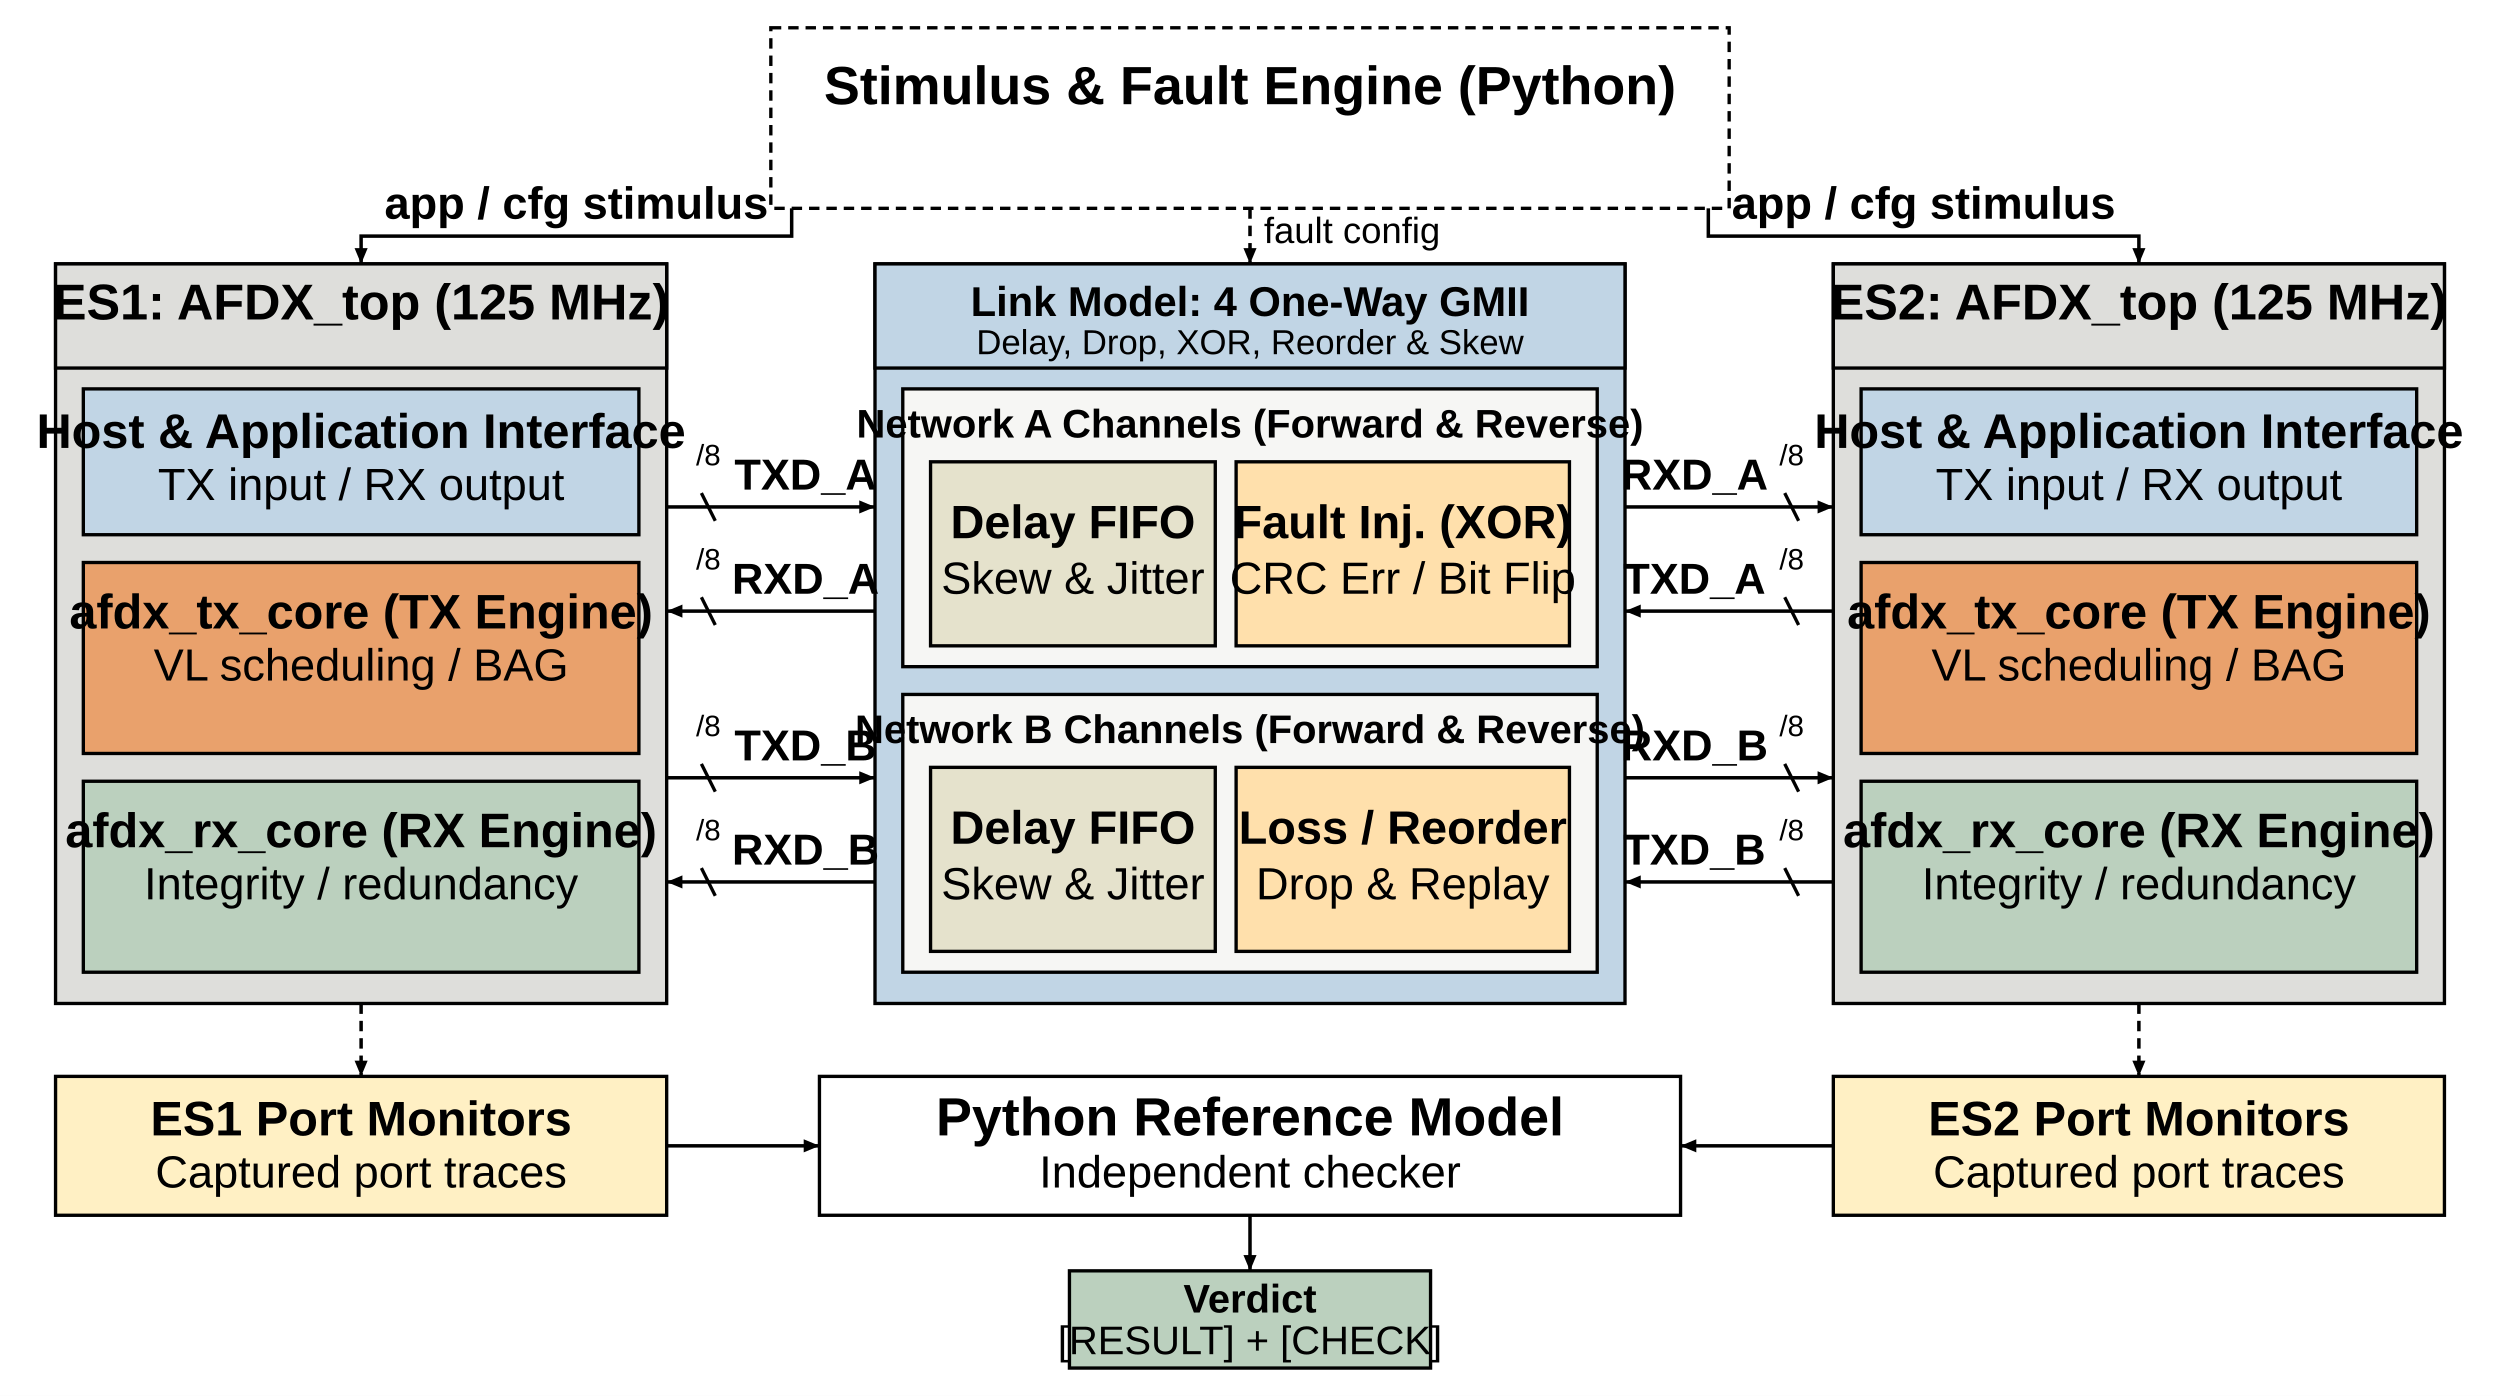
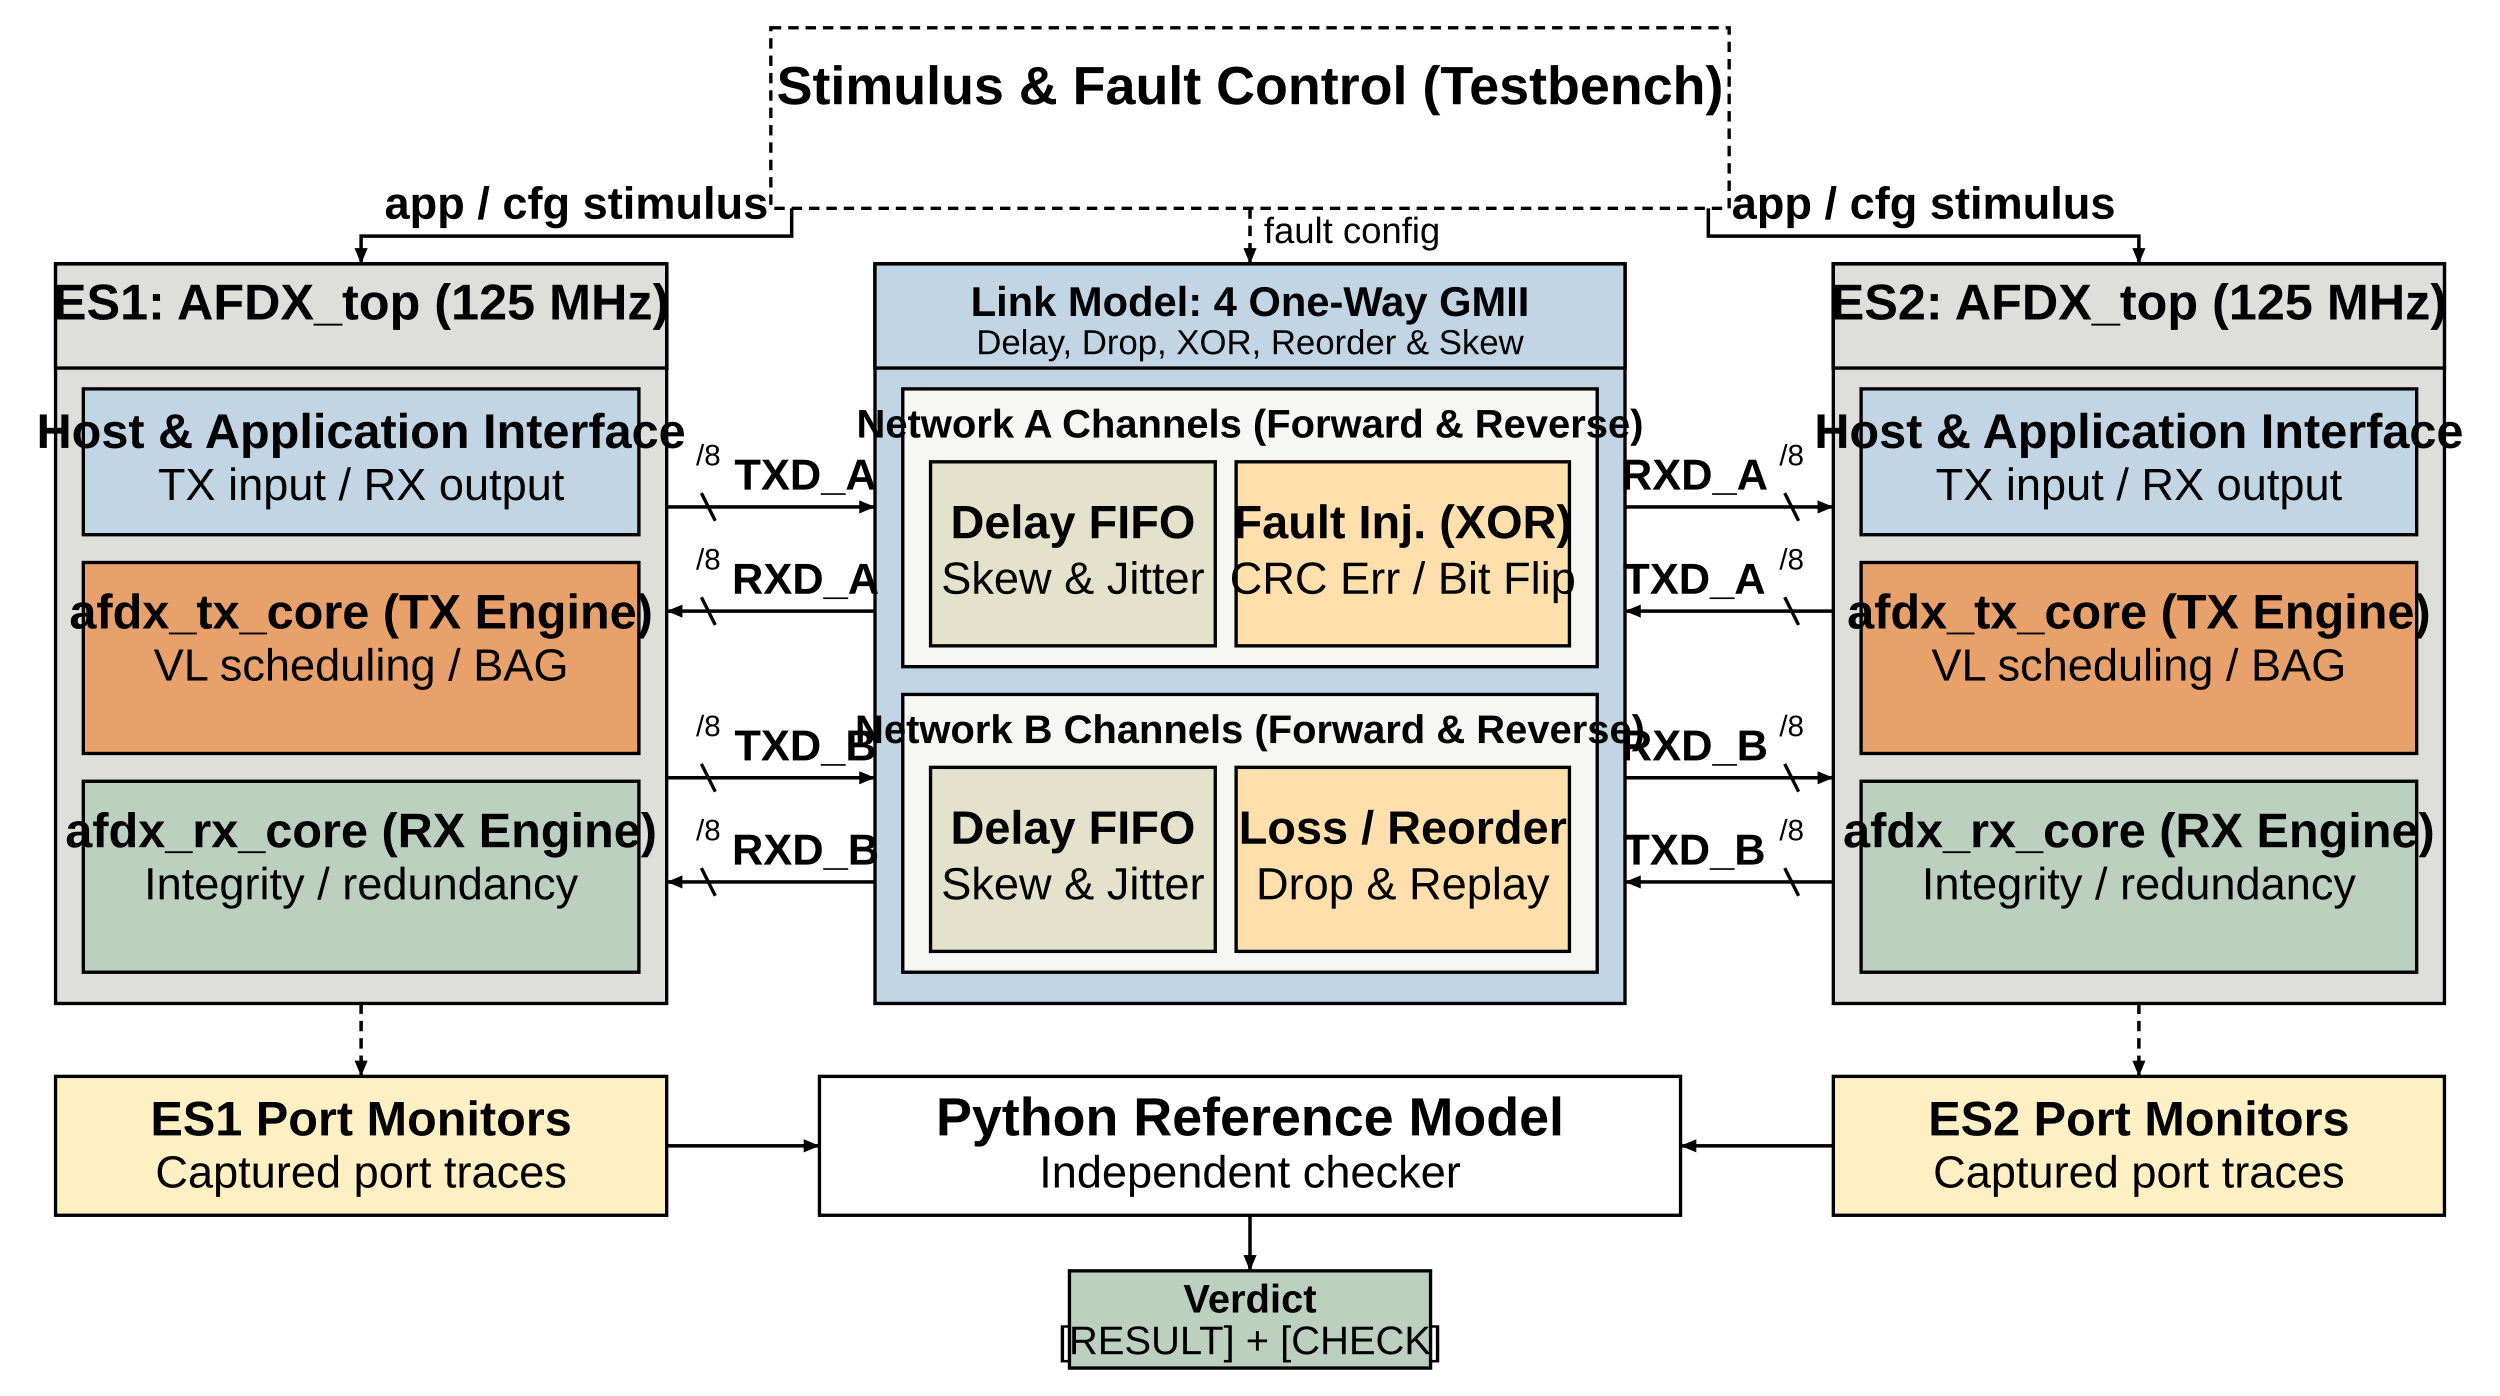
<svg xmlns="http://www.w3.org/2000/svg" viewBox="0 0 720 402" width="720" height="402">
  <defs>
    <marker id="arr-blk" viewBox="0 0 8 8" refX="7" refY="4" markerWidth="6" markerHeight="6" orient="auto-start-reverse">
      <path d="M 1 1.5 L 7 4 L 1 6.5 z" fill="#000000" />
    </marker>
  </defs>
  <style>text {font-family:'Arial Narrow',Arial,sans-serif;text-rendering:geometricPrecision;fill:#000000;}</style>
  <rect width="720" height="402" fill="#FFFFFF" />
  <rect x="222" y="8" width="276" height="52" fill="#FFFFFF" stroke="#000000" stroke-width="0.963" stroke-dasharray="3 2" />
-   <text x="360" y="30" font-size="15.5" font-weight="bold" text-anchor="middle">Stimulus &amp; Fault Engine (Python)</text>
+   <text x="360" y="30" font-size="15.5" font-weight="bold" text-anchor="middle">Stimulus &amp; Fault Control (Testbench)</text>
  <rect x="16" y="76" width="176" height="213" fill="#DEDEDB" stroke="#000000" stroke-width="0.963" />
  <rect x="16" y="76" width="176" height="30" fill="#DEDEDB" stroke="#000000" stroke-width="0.963" />
  <text x="104" y="92" font-size="14.5" font-weight="bold" text-anchor="middle">ES1: AFDX_top (125 MHz)</text>
  <rect x="24" y="112" width="160" height="42" fill="#C1D5E5" stroke="#000000" stroke-width="0.963" />
  <text x="104" y="129" font-size="14" font-weight="bold" text-anchor="middle">Host &amp; Application Interface</text>
  <text x="104" y="144" font-size="13" font-weight="normal" text-anchor="middle">TX input / RX output</text>
  <rect x="24" y="162" width="160" height="55" fill="#E9A16C" stroke="#000000" stroke-width="0.963" />
  <text x="104" y="181" font-size="14" font-weight="bold" text-anchor="middle">afdx_tx_core (TX Engine)</text>
  <text x="104" y="196" font-size="13" font-weight="normal" text-anchor="middle">VL scheduling / BAG</text>
  <rect x="24" y="225" width="160" height="55" fill="#BBD0BE" stroke="#000000" stroke-width="0.963" />
  <text x="104" y="244" font-size="14" font-weight="bold" text-anchor="middle">afdx_rx_core (RX Engine)</text>
  <text x="104" y="259" font-size="13" font-weight="normal" text-anchor="middle">Integrity / redundancy</text>
  <rect x="528" y="76" width="176" height="213" fill="#DEDEDB" stroke="#000000" stroke-width="0.963" />
  <rect x="528" y="76" width="176" height="30" fill="#DEDEDB" stroke="#000000" stroke-width="0.963" />
  <text x="616" y="92" font-size="14.5" font-weight="bold" text-anchor="middle">ES2: AFDX_top (125 MHz)</text>
  <rect x="536" y="112" width="160" height="42" fill="#C1D5E5" stroke="#000000" stroke-width="0.963" />
  <text x="616" y="129" font-size="14" font-weight="bold" text-anchor="middle">Host &amp; Application Interface</text>
  <text x="616" y="144" font-size="13" font-weight="normal" text-anchor="middle">TX input / RX output</text>
  <rect x="536" y="162" width="160" height="55" fill="#E9A16C" stroke="#000000" stroke-width="0.963" />
  <text x="616" y="181" font-size="14" font-weight="bold" text-anchor="middle">afdx_tx_core (TX Engine)</text>
  <text x="616" y="196" font-size="13" font-weight="normal" text-anchor="middle">VL scheduling / BAG</text>
  <rect x="536" y="225" width="160" height="55" fill="#BBD0BE" stroke="#000000" stroke-width="0.963" />
  <text x="616" y="244" font-size="14" font-weight="bold" text-anchor="middle">afdx_rx_core (RX Engine)</text>
  <text x="616" y="259" font-size="13" font-weight="normal" text-anchor="middle">Integrity / redundancy</text>
  <rect x="252" y="76" width="216" height="213" fill="#C1D5E5" stroke="#000000" stroke-width="0.963" />
  <rect x="252" y="76" width="216" height="30" fill="#C1D5E5" stroke="#000000" stroke-width="0.963" />
  <text x="360" y="91" font-size="12" font-weight="bold" text-anchor="middle">Link Model: 4 One-Way GMII</text>
  <text x="360" y="102" font-size="10" font-weight="normal" text-anchor="middle">Delay, Drop, XOR, Reorder &amp; Skew</text>
  <rect x="260" y="112" width="200" height="80" fill="#F6F6F4" stroke="#000000" stroke-width="0.963" />
  <text x="360" y="126" font-size="11.5" font-weight="bold" text-anchor="middle">Network A Channels (Forward &amp; Reverse)</text>
  <rect x="268" y="133" width="82" height="53" fill="#E5E2CC" stroke="#000000" stroke-width="0.963" />
  <rect x="356" y="133" width="96" height="53" fill="#FFE0AC" stroke="#000000" stroke-width="0.963" />
  <text x="309" y="155" font-size="13.5" font-weight="bold" text-anchor="middle">Delay FIFO</text>
  <text x="309" y="171" font-size="13" font-weight="normal" text-anchor="middle">Skew &amp; Jitter</text>
  <text x="404" y="155" font-size="13.5" font-weight="bold" text-anchor="middle">Fault Inj. (XOR)</text>
  <text x="404" y="171" font-size="13" font-weight="normal" text-anchor="middle">CRC Err / Bit Flip</text>
  <rect x="260" y="200" width="200" height="80" fill="#F6F6F4" stroke="#000000" stroke-width="0.963" />
  <text x="360" y="214" font-size="11.5" font-weight="bold" text-anchor="middle">Network B Channels (Forward &amp; Reverse)</text>
  <rect x="268" y="221" width="82" height="53" fill="#E5E2CC" stroke="#000000" stroke-width="0.963" />
  <rect x="356" y="221" width="96" height="53" fill="#FFE0AC" stroke="#000000" stroke-width="0.963" />
  <text x="309" y="243" font-size="13.5" font-weight="bold" text-anchor="middle">Delay FIFO</text>
  <text x="309" y="259" font-size="13" font-weight="normal" text-anchor="middle">Skew &amp; Jitter</text>
  <text x="404" y="243" font-size="13.5" font-weight="bold" text-anchor="middle">Loss / Reorder</text>
  <text x="404" y="259" font-size="13" font-weight="normal" text-anchor="middle">Drop &amp; Replay</text>
  <path d="M 228 60 L 228 68 L 104 68 L 104 76" fill="none" stroke="#000000" stroke-width="1.008" marker-end="url(#arr-blk)" />
  <text x="166" y="63" font-size="13" font-weight="bold" text-anchor="middle">app / cfg stimulus</text>
  <path d="M 492 60 L 492 68 L 616 68 L 616 76" fill="none" stroke="#000000" stroke-width="1.008" marker-end="url(#arr-blk)" />
  <text x="554" y="63" font-size="13" font-weight="bold" text-anchor="middle">app / cfg stimulus</text>
  <path d="M 360 60 L 360 76" fill="none" stroke="#000000" stroke-width="1.008" stroke-dasharray="3 2" marker-end="url(#arr-blk)" />
  <text x="364" y="70" font-size="10.5" font-weight="normal" text-anchor="start">fault config</text>
  <path d="M 192 146 L 252 146" fill="none" stroke="#000000" stroke-width="1.008" marker-end="url(#arr-blk)" />
  <path d="M 468 146 L 528 146" fill="none" stroke="#000000" stroke-width="1.008" marker-end="url(#arr-blk)" />
  <text x="232" y="141" font-size="12.5" font-weight="bold" text-anchor="middle">TXD_A</text>
  <path d="M 202 142 L 206 150" stroke="#000000" stroke-width="0.963" />
  <text x="204" y="134" font-size="8.5" font-weight="normal" text-anchor="middle">/8</text>
  <text x="488" y="141" font-size="12.5" font-weight="bold" text-anchor="middle">RXD_A</text>
  <path d="M 514 142 L 518 150" stroke="#000000" stroke-width="0.963" />
  <text x="516" y="134" font-size="8.5" font-weight="normal" text-anchor="middle">/8</text>
  <path d="M 252 176 L 192 176" fill="none" stroke="#000000" stroke-width="1.008" marker-end="url(#arr-blk)" />
  <path d="M 528 176 L 468 176" fill="none" stroke="#000000" stroke-width="1.008" marker-end="url(#arr-blk)" />
  <text x="232" y="171" font-size="12.5" font-weight="bold" text-anchor="middle">RXD_A</text>
  <path d="M 202 172 L 206 180" stroke="#000000" stroke-width="0.963" />
  <text x="204" y="164" font-size="8.5" font-weight="normal" text-anchor="middle">/8</text>
  <text x="488" y="171" font-size="12.5" font-weight="bold" text-anchor="middle">TXD_A</text>
  <path d="M 514 172 L 518 180" stroke="#000000" stroke-width="0.963" />
  <text x="516" y="164" font-size="8.5" font-weight="normal" text-anchor="middle">/8</text>
  <path d="M 192 224 L 252 224" fill="none" stroke="#000000" stroke-width="1.008" marker-end="url(#arr-blk)" />
  <path d="M 468 224 L 528 224" fill="none" stroke="#000000" stroke-width="1.008" marker-end="url(#arr-blk)" />
  <text x="232" y="219" font-size="12.5" font-weight="bold" text-anchor="middle">TXD_B</text>
  <path d="M 202 220 L 206 228" stroke="#000000" stroke-width="0.963" />
  <text x="204" y="212" font-size="8.5" font-weight="normal" text-anchor="middle">/8</text>
  <text x="488" y="219" font-size="12.5" font-weight="bold" text-anchor="middle">RXD_B</text>
  <path d="M 514 220 L 518 228" stroke="#000000" stroke-width="0.963" />
  <text x="516" y="212" font-size="8.5" font-weight="normal" text-anchor="middle">/8</text>
  <path d="M 252 254 L 192 254" fill="none" stroke="#000000" stroke-width="1.008" marker-end="url(#arr-blk)" />
  <path d="M 528 254 L 468 254" fill="none" stroke="#000000" stroke-width="1.008" marker-end="url(#arr-blk)" />
  <text x="232" y="249" font-size="12.5" font-weight="bold" text-anchor="middle">RXD_B</text>
  <path d="M 202 250 L 206 258" stroke="#000000" stroke-width="0.963" />
  <text x="204" y="242" font-size="8.5" font-weight="normal" text-anchor="middle">/8</text>
  <text x="488" y="249" font-size="12.5" font-weight="bold" text-anchor="middle">TXD_B</text>
  <path d="M 514 250 L 518 258" stroke="#000000" stroke-width="0.963" />
  <text x="516" y="242" font-size="8.5" font-weight="normal" text-anchor="middle">/8</text>
  <rect x="16" y="310" width="176" height="40" fill="#FFF0C4" stroke="#000000" stroke-width="0.963" />
  <text x="104" y="327" font-size="14" font-weight="bold" text-anchor="middle">ES1 Port Monitors</text>
  <text x="104" y="342" font-size="13" font-weight="normal" text-anchor="middle">Captured port traces</text>
  <path d="M 104 289 L 104 310" fill="none" stroke="#000000" stroke-width="1.008" stroke-dasharray="3 2" marker-end="url(#arr-blk)" />
  <rect x="528" y="310" width="176" height="40" fill="#FFF0C4" stroke="#000000" stroke-width="0.963" />
  <text x="616" y="327" font-size="14" font-weight="bold" text-anchor="middle">ES2 Port Monitors</text>
  <text x="616" y="342" font-size="13" font-weight="normal" text-anchor="middle">Captured port traces</text>
  <path d="M 616 289 L 616 310" fill="none" stroke="#000000" stroke-width="1.008" stroke-dasharray="3 2" marker-end="url(#arr-blk)" />
  <rect x="236" y="310" width="248" height="40" fill="#FFFFFF" stroke="#000000" stroke-width="0.963" />
  <text x="360" y="327" font-size="15.5" font-weight="bold" text-anchor="middle">Python Reference Model</text>
  <text x="360" y="342" font-size="13" font-weight="normal" text-anchor="middle">Independent checker</text>
  <path d="M 192 330 L 236 330" fill="none" stroke="#000000" stroke-width="1.008" marker-end="url(#arr-blk)" />
  <path d="M 528 330 L 484 330" fill="none" stroke="#000000" stroke-width="1.008" marker-end="url(#arr-blk)" />
  <rect x="308" y="366" width="104" height="28" fill="#BBD0BE" stroke="#000000" stroke-width="0.963" />
  <text x="360" y="378" font-size="11.5" font-weight="bold" text-anchor="middle">Verdict</text>
  <text x="360" y="390" font-size="11.5" font-weight="normal" text-anchor="middle">[RESULT] + [CHECK]</text>
  <path d="M 360 350 L 360 366" fill="none" stroke="#000000" stroke-width="1.008" marker-end="url(#arr-blk)" />
</svg>
